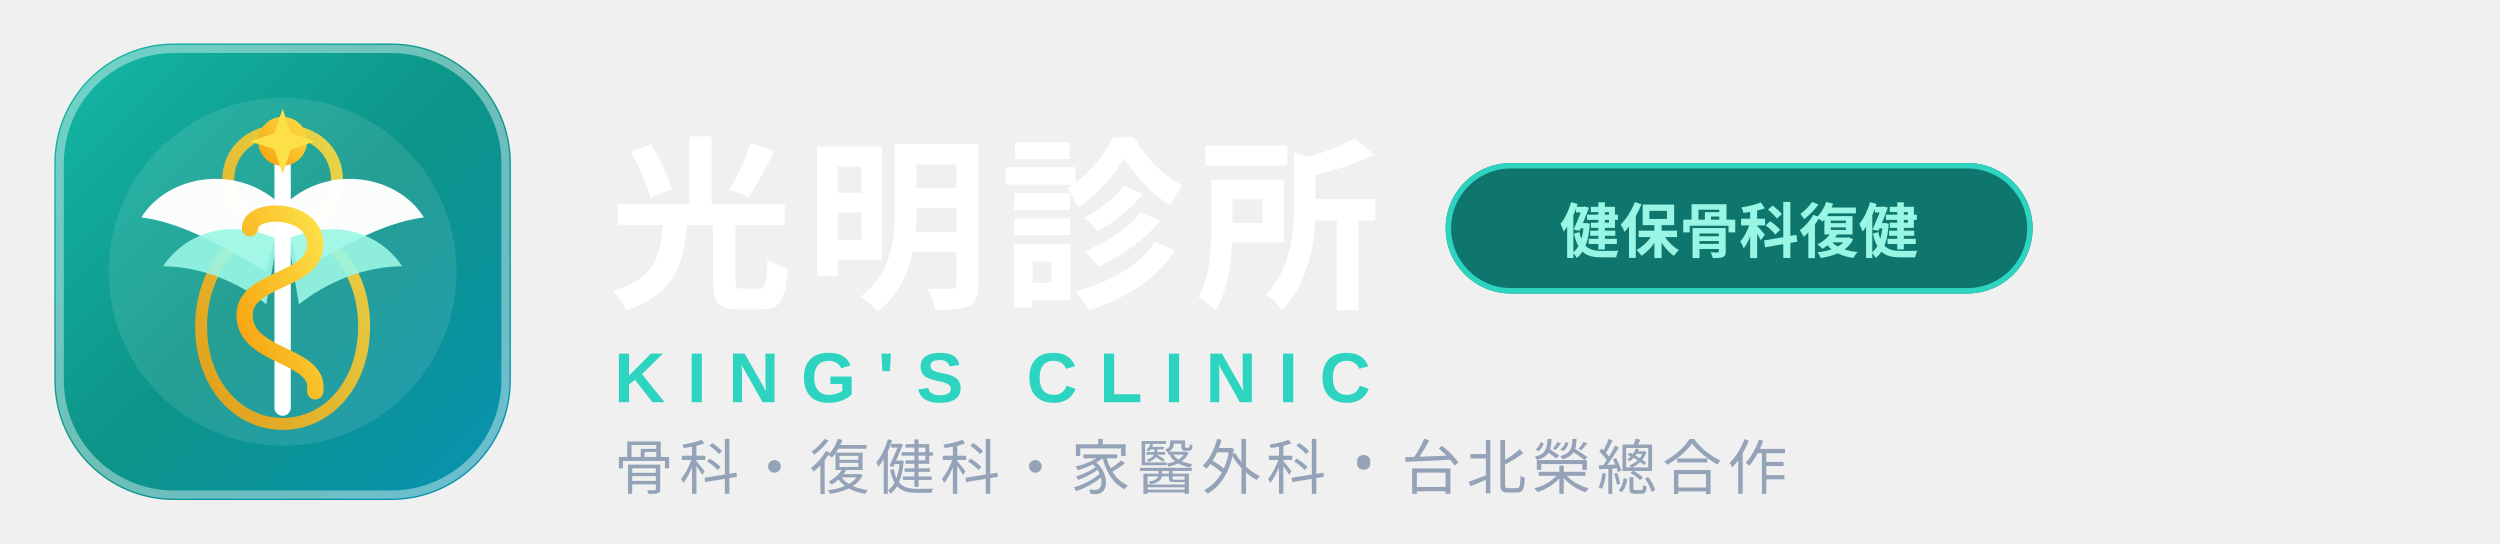
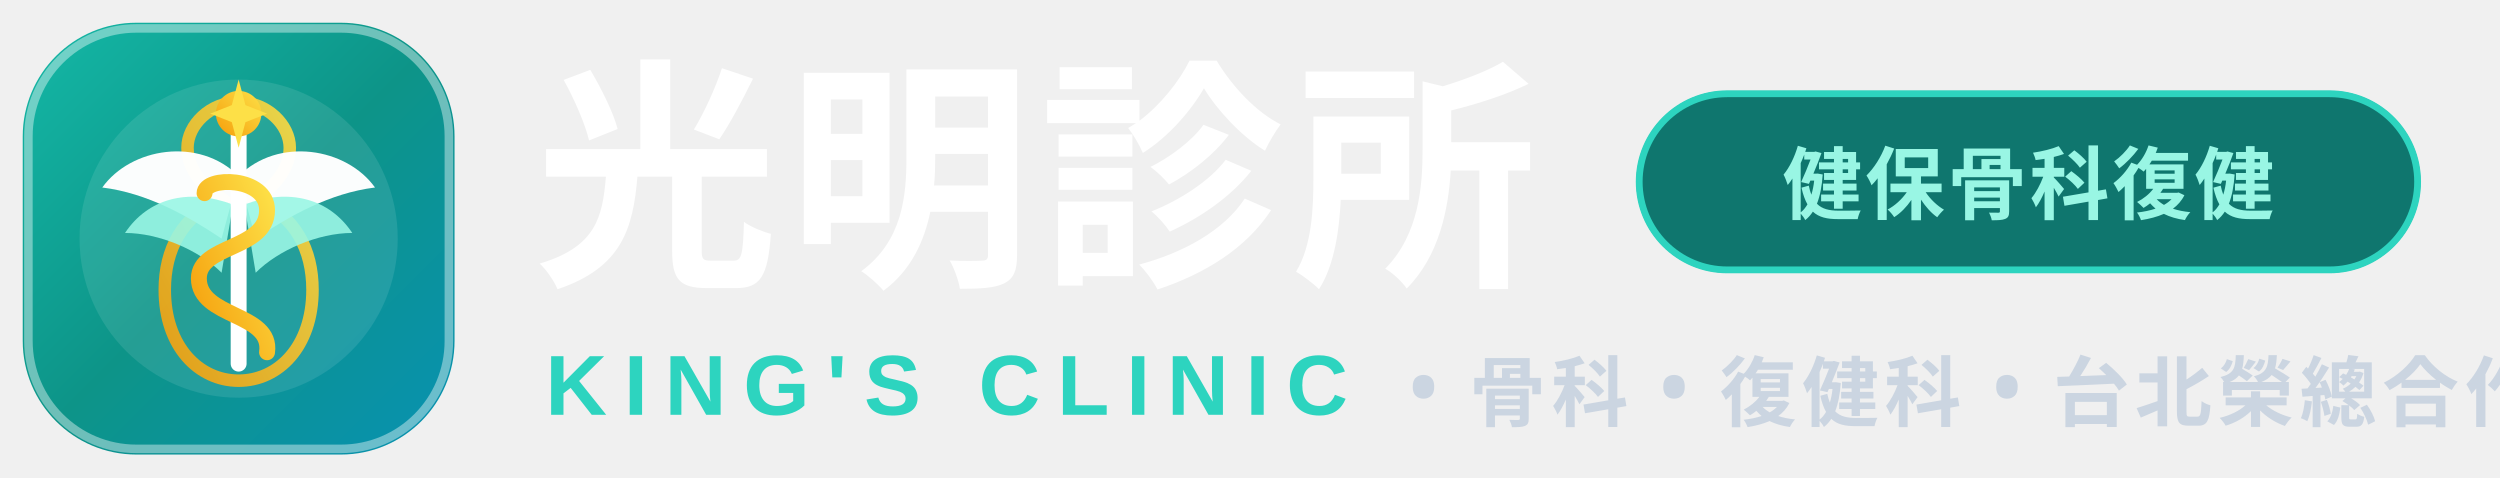
- <svg xmlns="http://www.w3.org/2000/svg" viewBox="0 0 460 100" width="100%" height="100%" fill="none">
+ <svg xmlns="http://www.w3.org/2000/svg" viewBox="0 0 440 84" width="100%" height="100%" fill="none">
  <defs>
    <linearGradient id="primaryGradWhite" x1="0%" y1="0%" x2="100%" y2="100%">
      <stop offset="0%" stop-color="#14b8a6" />
      <stop offset="50%" stop-color="#0d9488" />
      <stop offset="100%" stop-color="#0891b2" />
    </linearGradient>
    <linearGradient id="goldGradWhite" x1="0%" y1="100%" x2="100%" y2="0%">
      <stop offset="0%" stop-color="#f59e0b" />
      <stop offset="100%" stop-color="#fde047" />
    </linearGradient>
  </defs>
-   <g transform="translate(10, 8)">
-     <rect x="0" y="0" width="84" height="84" rx="22" fill="url(#primaryGradWhite)" />
-     <rect x="1" y="1" width="82" height="82" rx="21" stroke="rgba(255,255,255,0.4)" stroke-width="1.5" />
-     <circle cx="42" cy="42" r="32" fill="white" fill-opacity="0.1" />
-     <path d="M42 16 C48 16 52 20 52 25 C52 29 49 32 46 34 C53 37 57 44 57 52 C57 63 50 70 42 70 C34 70 27 63 27 52 C27 44 31 37 38 34 C35 32 32 29 32 25 C32 20 36 16 42 16 Z" fill="none" stroke="url(#goldGradWhite)" stroke-width="2.2" stroke-linecap="round" opacity="0.9" />
-     <path d="M42 30 C34 22 21 24 16 32 C24 33 32 38 39 42 Z" fill="white" fill-opacity="0.98" />
-     <path d="M42 30 C50 22 63 24 68 32 C60 33 52 38 45 42 Z" fill="white" fill-opacity="0.98" />
-     <path d="M41 36 C32 32 24 35 20 41 C27 41 34 44 39 48 Z" fill="#99f6e4" fill-opacity="0.9" />
-     <path d="M43 36 C52 32 60 35 64 41 C57 41 50 44 45 48 Z" fill="#99f6e4" fill-opacity="0.9" />
-     <line x1="42" y1="18" x2="42" y2="67" stroke="white" stroke-width="3" stroke-linecap="round" />
-     <circle cx="42" cy="18" r="4.5" fill="url(#goldGradWhite)" />
-     <path d="M42 12 L43.5 16.5 L48 18 L43.5 19.5 L42 24 L40.5 19.5 L36 18 L40.5 16.5 Z" fill="#fde047" />
-     <path d="M36 34 C36 30 48 30 48 37 C48 44 35 43 35 50 C35 58 49 57 48 64" fill="none" stroke="url(#goldGradWhite)" stroke-width="3" stroke-linecap="round" />
+   <g transform="translate(4, 4)">
+     <rect x="0" y="0" width="76" height="76" rx="20" fill="url(#primaryGradWhite)" />
+     <rect x="1" y="1" width="74" height="74" rx="19" stroke="rgba(255,255,255,0.4)" stroke-width="1.5" />
+     <circle cx="38" cy="38" r="28" fill="white" fill-opacity="0.1" />
+     <path d="M38 14 C43 14 47 18 47 22 C47 26 44 29 41 31 C48 34 51 40 51 47 C51 57 45 63 38 63 C31 63 25 57 25 47 C25 40 28 34 35 31 C32 29 29 26 29 22 C29 18 33 14 38 14 Z" fill="none" stroke="url(#goldGradWhite)" stroke-width="2.2" stroke-linecap="round" opacity="0.9" />
+     <path d="M38 27 C31 20 19 22 14 29 C22 30 29 34 35 38 Z" fill="white" fill-opacity="0.98" />
+     <path d="M38 27 C45 20 57 22 62 29 C54 30 47 34 41 38 Z" fill="white" fill-opacity="0.98" />
+     <path d="M37 32 C29 29 22 31 18 37 C24 37 31 40 35 44 Z" fill="#99f6e4" fill-opacity="0.9" />
+     <path d="M39 32 C47 29 54 31 58 37 C52 37 45 40 41 44 Z" fill="#99f6e4" fill-opacity="0.9" />
+     <line x1="38" y1="16" x2="38" y2="60" stroke="white" stroke-width="2.8" stroke-linecap="round" />
+     <circle cx="38" cy="16" r="4" fill="url(#goldGradWhite)" />
+     <path d="M38 10 L39.2 14.5 L43 16 L39.2 17.5 L38 22 L36.8 17.5 L33 16 L36.8 14.5 Z" fill="#fde047" />
+     <path d="M32 30 C32 27 43 27 43 33 C43 40 31 39 31 45 C31 52 44 51 43 58" fill="none" stroke="url(#goldGradWhite)" stroke-width="2.8" stroke-linecap="round" />
  </g>
-   <g transform="translate(112, 16)">
-     <text x="0" y="38" font-family="'Noto Sans TC', sans-serif" font-weight="900" font-size="34" fill="#ffffff" letter-spacing="2">
-       光明診所
-     </text>
-     <g transform="translate(154, 14)">
-       <rect x="0" y="0" width="108" height="24" rx="12" fill="#0f766e" />
-       <rect x="0.5" y="0.5" width="107" height="23" rx="11.5" stroke="#2dd4bf" stroke-width="1" />
-       <text x="54" y="16.5" font-family="'Noto Sans TC', sans-serif" font-weight="700" font-size="11" fill="#99f6e4" text-anchor="middle">
-         健保骨科復健
-       </text>
-     </g>
-     <text x="1" y="58" font-family="'Montserrat', 'Arial', sans-serif" font-weight="800" font-size="13" fill="#2dd4bf" letter-spacing="4">
-       KING'S CLINIC
-     </text>
-     <text x="1" y="74" font-family="'Noto Sans TC', sans-serif" font-weight="500" font-size="11" fill="#94a3b8" letter-spacing="1">
-       骨科・復健科・家醫外科 • 台北榮總合作
+   <text x="94" y="47" font-family="'Noto Sans TC', sans-serif" font-weight="900" font-size="43" fill="#ffffff" letter-spacing="1.5">
+     光明診所
+   </text>
+   <g transform="translate(288, 16)">
+     <rect x="0" y="0" width="138" height="32" rx="16" fill="#0f766e" />
+     <rect x="0.5" y="0.5" width="137" height="31" rx="15.5" stroke="#2dd4bf" stroke-width="1.2" />
+     <text x="69" y="21.5" font-family="'Noto Sans TC', sans-serif" font-weight="800" font-size="14" fill="#99f6e4" text-anchor="middle" letter-spacing="0.5">
+       健保骨科復健
    </text>
  </g>
+   <text x="96" y="73" font-family="'Montserrat', 'Arial', sans-serif" font-weight="800" font-size="15" fill="#2dd4bf" letter-spacing="3">
+     KING'S CLINIC
+   </text>
+   <text x="248" y="73" font-family="'Noto Sans TC', sans-serif" font-weight="700" font-size="13.5" fill="#cbd5e1" letter-spacing="1">
+     • 骨科 • 復健科 • 台北榮總合作
+   </text>
</svg>
